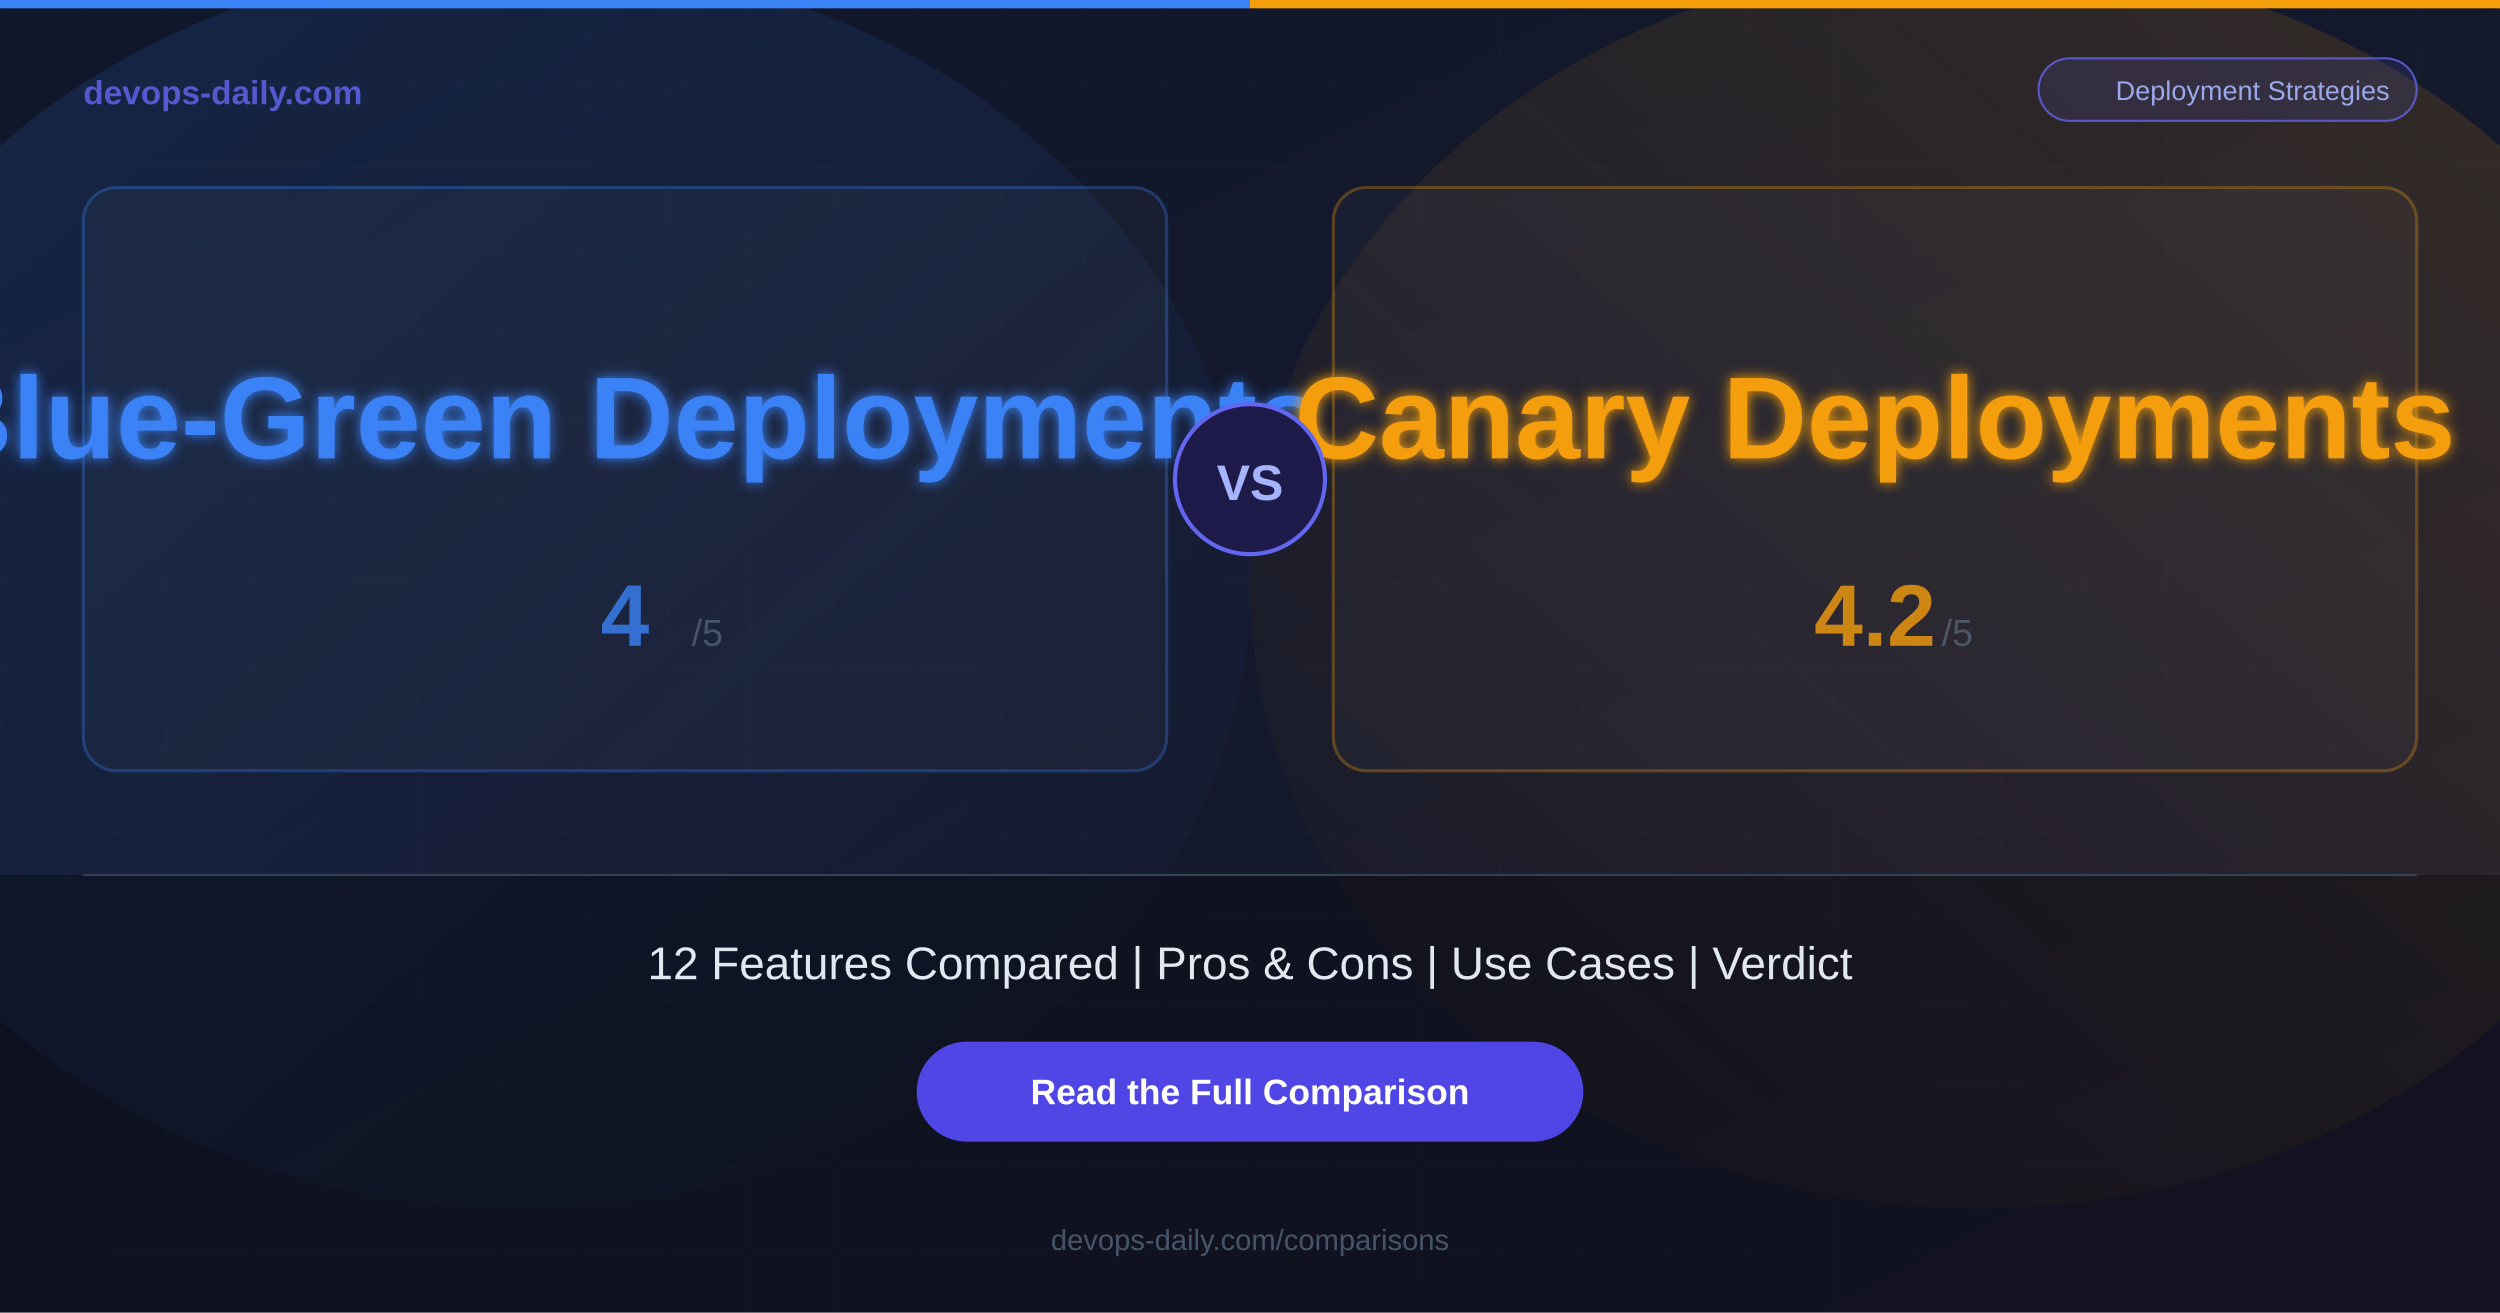
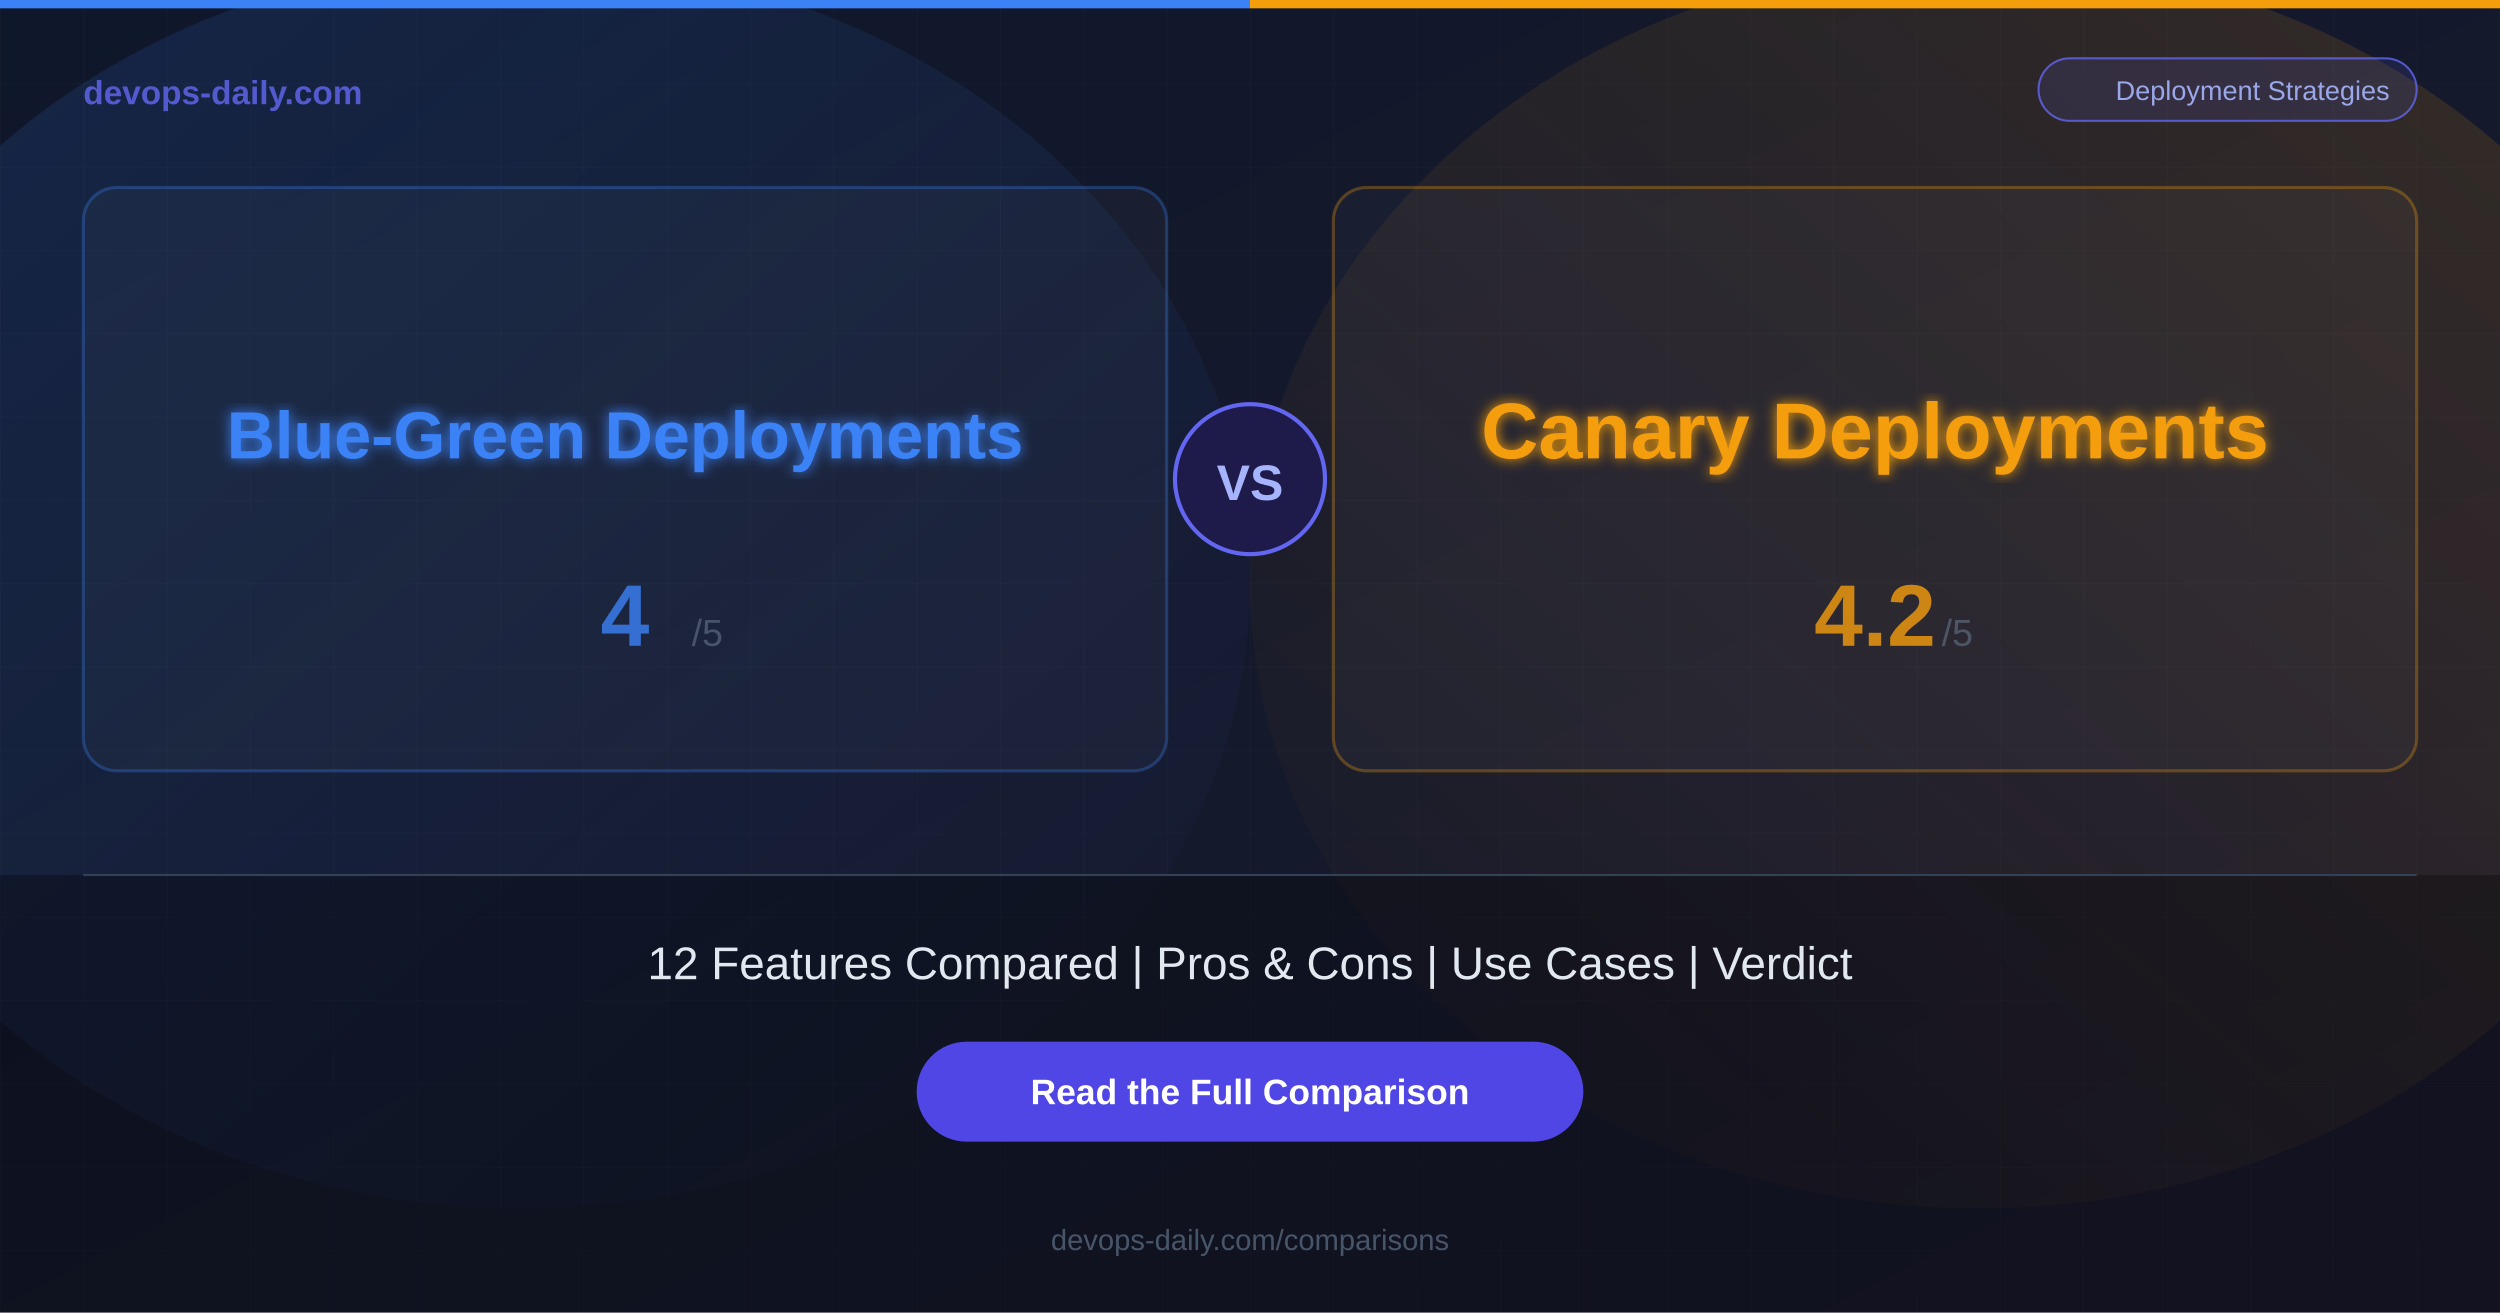
<svg xmlns="http://www.w3.org/2000/svg" width="1200" height="630">
  <defs>
    <linearGradient id="bg" x1="0%" y1="0%" x2="100%" y2="100%">
      <stop offset="0%" style="stop-color:#0f172a;stop-opacity:1" />
      <stop offset="100%" style="stop-color:#1a1a2e;stop-opacity:1" />
    </linearGradient>
    <linearGradient id="glowA" x1="0%" y1="0%" x2="100%" y2="100%">
      <stop offset="0%" style="stop-color:#3B82F6;stop-opacity:0.15" />
      <stop offset="100%" style="stop-color:#3B82F6;stop-opacity:0" />
    </linearGradient>
    <linearGradient id="glowB" x1="100%" y1="0%" x2="0%" y2="100%">
      <stop offset="0%" style="stop-color:#F59E0B;stop-opacity:0.15" />
      <stop offset="100%" style="stop-color:#F59E0B;stop-opacity:0" />
    </linearGradient>
    <filter id="glow">
      <feGaussianBlur stdDeviation="3" result="blur" />
      <feMerge>
        <feMergeNode in="blur" />
        <feMergeNode in="SourceGraphic" />
      </feMerge>
    </filter>
  </defs>
  <rect width="1200" height="630" fill="url(#bg)" />
  <ellipse cx="250" cy="280" rx="350" ry="300" fill="url(#glowA)" />
  <ellipse cx="950" cy="280" rx="350" ry="300" fill="url(#glowB)" />
  <pattern id="grid" width="40" height="40" patternUnits="userSpaceOnUse">
    <path d="M 40 0 L 0 0 0 40" fill="none" stroke="#ffffff" stroke-width="0.3" opacity="0.05" />
  </pattern>
  <rect width="1200" height="630" fill="url(#grid)" />
  <rect x="0" y="0" width="600" height="4" fill="#3B82F6" />
  <rect x="600" y="0" width="600" height="4" fill="#F59E0B" />
  <text x="40" y="50" font-family="Arial, Helvetica, sans-serif" font-size="16" font-weight="bold" fill="#6366f1" opacity="0.8">devops-daily.com</text>
  <rect x="978.5" y="28" width="181.5" height="30" rx="15" fill="rgba(99,102,241,0.15)" stroke="#6366f1" stroke-width="1" opacity="0.8" />
  <text x="1081.25" y="48" font-family="Arial, Helvetica, sans-serif" font-size="13" fill="#a5b4fc" text-anchor="middle" opacity="0.9">Deployment Strategies</text>
  <rect x="40" y="90" width="520" height="280" rx="16" fill="rgba(255,255,255,0.03)" stroke="rgba(59,130,246,0.3)" stroke-width="1.5" />
-   <text x="300" y="220" font-family="Arial, Helvetica, sans-serif" font-size="56" font-weight="bold" fill="#3B82F6" text-anchor="middle" filter="url(#glow)">Blue-Green Deployments</text>
+   <text x="300" y="220" font-family="Arial, Helvetica, sans-serif" font-size="32" font-weight="bold" fill="#3B82F6" text-anchor="middle" filter="url(#glow)">Blue-Green Deployments</text>
  <text x="300" y="310" font-family="Arial, Helvetica, sans-serif" font-size="42" font-weight="bold" fill="#3B82F6" text-anchor="middle" opacity="0.8">4</text>
  <text x="332" y="310" font-family="Arial, Helvetica, sans-serif" font-size="18" fill="#64748b" opacity="0.6">/5</text>
  <rect x="640" y="90" width="520" height="280" rx="16" fill="rgba(255,255,255,0.03)" stroke="rgba(245,158,11,0.3)" stroke-width="1.5" />
-   <text x="900" y="220" font-family="Arial, Helvetica, sans-serif" font-size="56" font-weight="bold" fill="#F59E0B" text-anchor="middle" filter="url(#glow)">Canary Deployments</text>
+   <text x="900" y="220" font-family="Arial, Helvetica, sans-serif" font-size="38" font-weight="bold" fill="#F59E0B" text-anchor="middle" filter="url(#glow)">Canary Deployments</text>
  <text x="900" y="310" font-family="Arial, Helvetica, sans-serif" font-size="42" font-weight="bold" fill="#F59E0B" text-anchor="middle" opacity="0.8">4.2</text>
  <text x="932" y="310" font-family="Arial, Helvetica, sans-serif" font-size="18" fill="#64748b" opacity="0.6">/5</text>
  <circle cx="600" cy="230" r="36" fill="#1e1b4b" stroke="#6366f1" stroke-width="2" />
  <text x="600" y="240" font-family="Arial, Helvetica, sans-serif" font-size="24" font-weight="bold" fill="#a5b4fc" text-anchor="middle">VS</text>
  <rect x="0" y="420" width="1200" height="210" fill="rgba(0,0,0,0.3)" />
  <line x1="40" y1="420" x2="1160" y2="420" stroke="#334155" stroke-width="1" />
  <text x="600" y="470" font-family="Arial, Helvetica, sans-serif" font-size="22" fill="#e2e8f0" text-anchor="middle">12 Features Compared  |  Pros &amp; Cons  |  Use Cases  |  Verdict</text>
  <rect x="440" y="500" width="320" height="48" rx="24" fill="#4f46e5" />
  <text x="600" y="530" font-family="Arial, Helvetica, sans-serif" font-size="17" font-weight="bold" fill="#ffffff" text-anchor="middle">Read the Full Comparison</text>
  <text x="600" y="600" font-family="Arial, Helvetica, sans-serif" font-size="14" fill="#475569" text-anchor="middle">devops-daily.com/comparisons</text>
</svg>
